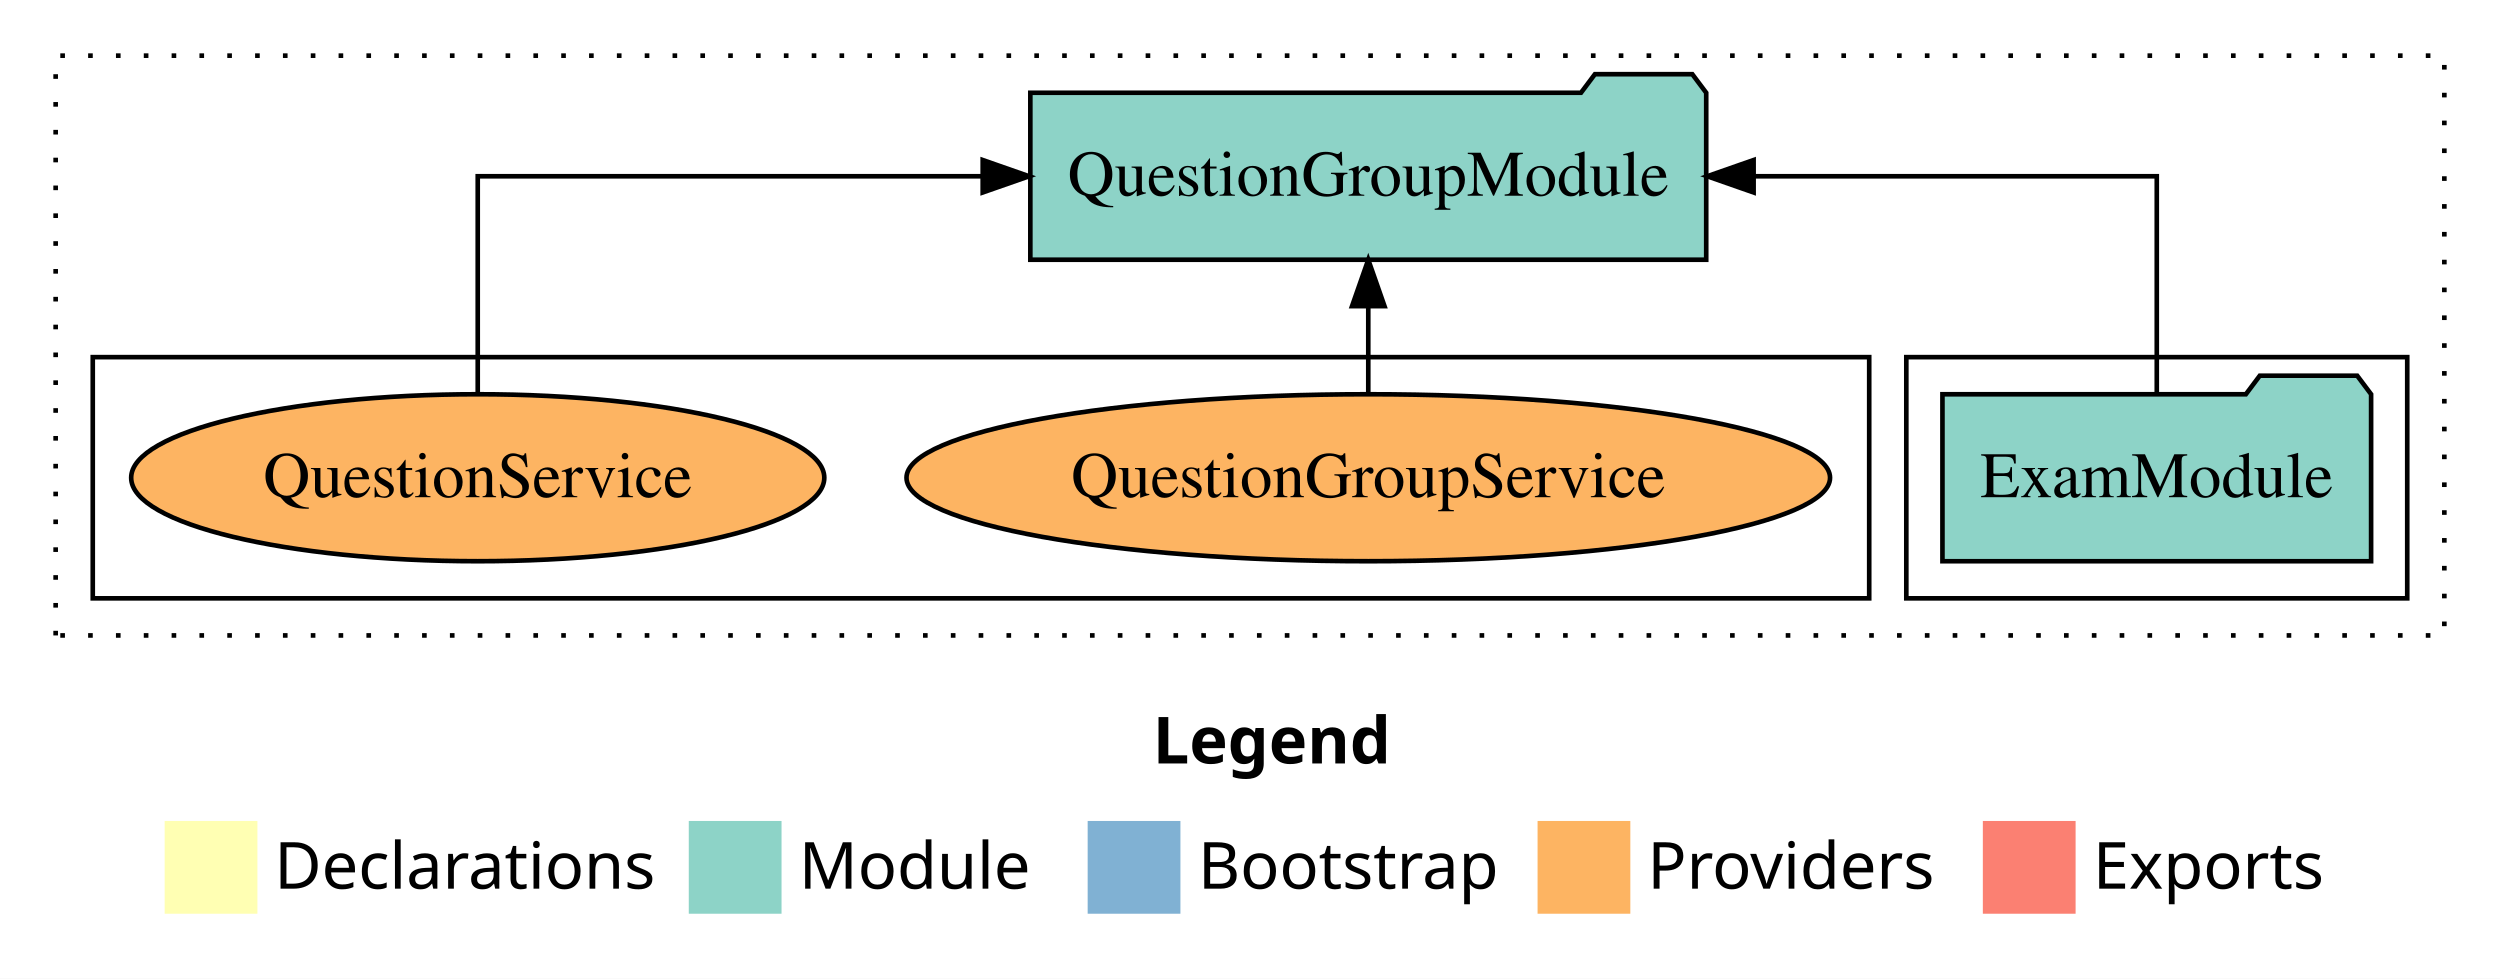
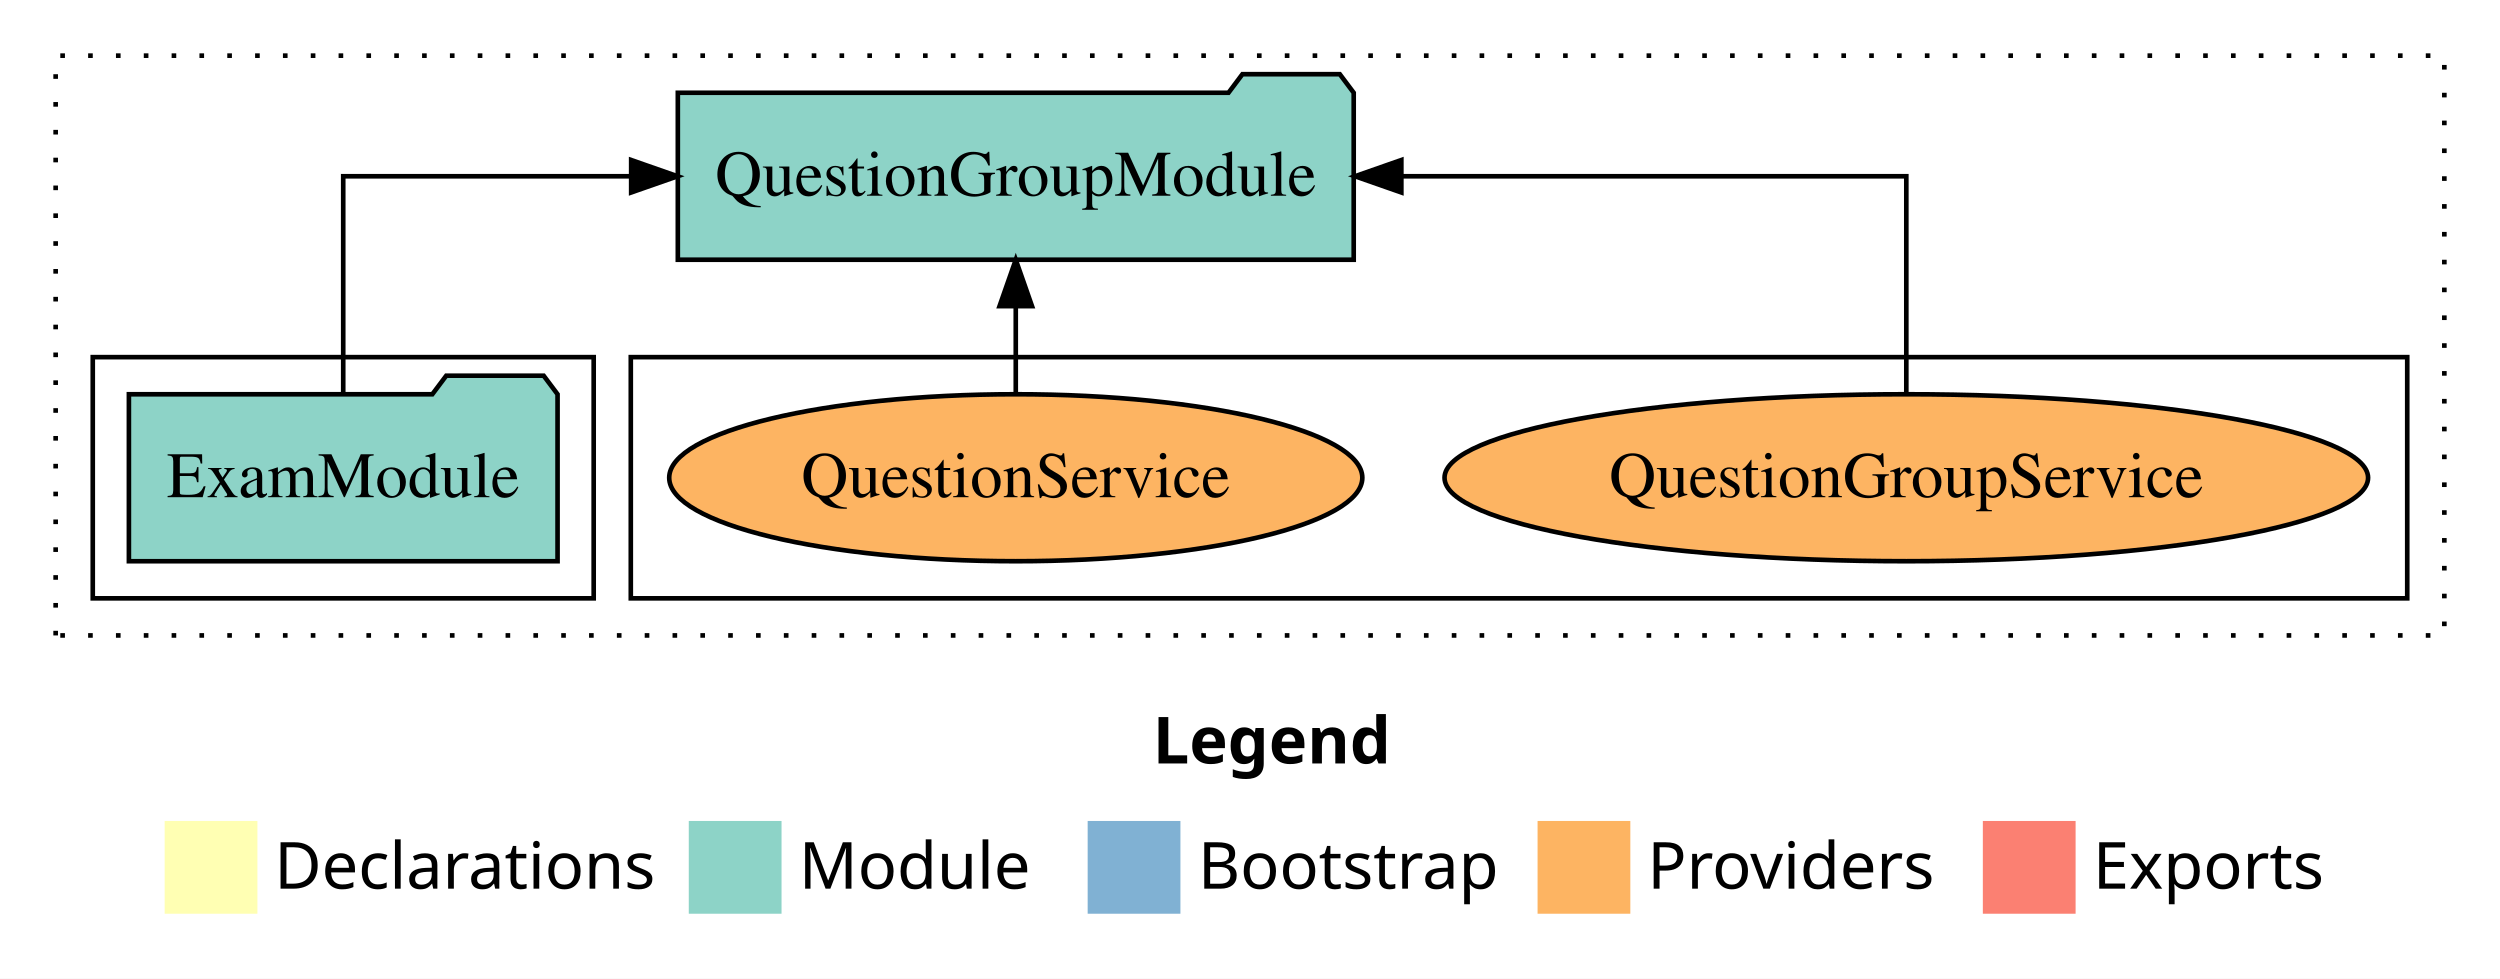
<svg xmlns="http://www.w3.org/2000/svg" width="539pt" height="211pt" viewBox="0.00 0.00 539.00 211.00">
  <g id="graph0" class="graph" transform="scale(1 1) rotate(0) translate(4 207)">
    <polygon fill="white" stroke="transparent" points="-4,4 -4,-207 535,-207 535,4 -4,4" />
    <text text-anchor="start" x="244.51" y="-42.4" font-family="sans-serif" font-weight="bold" font-size="14.00">Legend</text>
    <polygon fill="#ffffb3" stroke="transparent" points="31.5,-10 31.5,-30 51.5,-30 51.5,-10 31.5,-10" />
    <text text-anchor="start" x="55.13" y="-15.4" font-family="sans-serif" font-size="14.00">  Declarations</text>
    <polygon fill="#8dd3c7" stroke="transparent" points="144.5,-10 144.5,-30 164.5,-30 164.5,-10 144.5,-10" />
    <text text-anchor="start" x="168.23" y="-15.4" font-family="sans-serif" font-size="14.00">  Module</text>
    <polygon fill="#80b1d3" stroke="transparent" points="230.5,-10 230.5,-30 250.5,-30 250.5,-10 230.5,-10" />
    <text text-anchor="start" x="254.28" y="-15.4" font-family="sans-serif" font-size="14.00">  Bootstrap</text>
    <polygon fill="#fdb462" stroke="transparent" points="327.5,-10 327.5,-30 347.5,-30 347.5,-10 327.5,-10" />
    <text text-anchor="start" x="351.17" y="-15.4" font-family="sans-serif" font-size="14.00">  Providers</text>
    <polygon fill="#fb8072" stroke="transparent" points="423.5,-10 423.5,-30 443.5,-30 443.5,-10 423.5,-10" />
    <text text-anchor="start" x="447.23" y="-15.4" font-family="sans-serif" font-size="14.00">  Exports</text>
    <g id="clust1" class="cluster">
      <polygon fill="none" stroke="black" stroke-dasharray="1,5" points="8,-70 8,-195 523,-195 523,-70 8,-70" />
    </g>
+     <g id="clust6" class="cluster">
+       <polygon fill="none" stroke="black" points="132,-78 132,-130 515,-130 515,-78 132,-78" />
+     </g>
    <g id="clust3" class="cluster">
-       <polygon fill="none" stroke="black" points="407,-78 407,-130 515,-130 515,-78 407,-78" />
-     </g>
-     <g id="clust6" class="cluster">
-       <polygon fill="none" stroke="black" points="16,-78 16,-130 399,-130 399,-78 16,-78" />
+       <polygon fill="none" stroke="black" points="16,-78 16,-130 124,-130 124,-78 16,-78" />
    </g>
    <g id="node1" class="node">
-       <polygon fill="#8dd3c7" stroke="black" points="507.21,-122 504.21,-126 483.21,-126 480.21,-122 414.79,-122 414.79,-86 507.21,-86 507.21,-122" />
-       <text text-anchor="middle" x="461" y="-99.8" font-family="Times,serif" font-size="14.00">ExamModule</text>
+       <polygon fill="#8dd3c7" stroke="black" points="116.21,-122 113.21,-126 92.21,-126 89.21,-122 23.79,-122 23.79,-86 116.21,-86 116.21,-122" />
+       <text text-anchor="middle" x="70" y="-99.8" font-family="Times,serif" font-size="14.00">ExamModule</text>
    </g>
    <g id="node2" class="node">
-       <polygon fill="#8dd3c7" stroke="black" points="363.86,-187 360.86,-191 339.86,-191 336.86,-187 218.14,-187 218.14,-151 363.86,-151 363.86,-187" />
-       <text text-anchor="middle" x="291" y="-164.8" font-family="Times,serif" font-size="14.00">QuestionGroupModule</text>
+       <polygon fill="#8dd3c7" stroke="black" points="287.86,-187 284.86,-191 263.86,-191 260.86,-187 142.14,-187 142.14,-151 287.86,-151 287.86,-187" />
+       <text text-anchor="middle" x="215" y="-164.8" font-family="Times,serif" font-size="14.00">QuestionGroupModule</text>
    </g>
    <g id="edge1" class="edge">
-       <path fill="none" stroke="black" d="M461,-122.11C461,-141.34 461,-169 461,-169 461,-169 374.08,-169 374.08,-169" />
-       <polygon fill="black" stroke="black" points="374.08,-165.5 364.08,-169 374.08,-172.5 374.08,-165.5" />
+       <path fill="none" stroke="black" d="M70,-122.11C70,-141.34 70,-169 70,-169 70,-169 132.08,-169 132.08,-169" />
+       <polygon fill="black" stroke="black" points="132.08,-172.5 142.08,-169 132.08,-165.5 132.08,-172.5" />
    </g>
    <g id="node3" class="node">
-       <ellipse fill="#fdb462" stroke="black" cx="291" cy="-104" rx="99.56" ry="18" />
-       <text text-anchor="middle" x="291" y="-99.8" font-family="Times,serif" font-size="14.00">QuestionGroupService</text>
+       <ellipse fill="#fdb462" stroke="black" cx="407" cy="-104" rx="99.56" ry="18" />
+       <text text-anchor="middle" x="407" y="-99.8" font-family="Times,serif" font-size="14.00">QuestionGroupService</text>
    </g>
    <g id="edge2" class="edge">
-       <path fill="none" stroke="black" d="M291,-122.11C291,-122.11 291,-140.99 291,-140.99" />
-       <polygon fill="black" stroke="black" points="287.5,-140.99 291,-150.99 294.5,-140.99 287.5,-140.99" />
+       <path fill="none" stroke="black" d="M407,-122.11C407,-141.34 407,-169 407,-169 407,-169 298.13,-169 298.13,-169" />
+       <polygon fill="black" stroke="black" points="298.13,-165.5 288.13,-169 298.13,-172.5 298.13,-165.5" />
    </g>
    <g id="node4" class="node">
-       <ellipse fill="#fdb462" stroke="black" cx="99" cy="-104" rx="74.72" ry="18" />
-       <text text-anchor="middle" x="99" y="-99.8" font-family="Times,serif" font-size="14.00">QuestionService</text>
+       <ellipse fill="#fdb462" stroke="black" cx="215" cy="-104" rx="74.72" ry="18" />
+       <text text-anchor="middle" x="215" y="-99.8" font-family="Times,serif" font-size="14.00">QuestionService</text>
    </g>
    <g id="edge3" class="edge">
-       <path fill="none" stroke="black" d="M99,-122.11C99,-141.34 99,-169 99,-169 99,-169 207.87,-169 207.87,-169" />
-       <polygon fill="black" stroke="black" points="207.87,-172.5 217.87,-169 207.87,-165.5 207.87,-172.5" />
+       <path fill="none" stroke="black" d="M215,-122.11C215,-122.11 215,-140.99 215,-140.99" />
+       <polygon fill="black" stroke="black" points="211.5,-140.99 215,-150.99 218.5,-140.99 211.5,-140.99" />
    </g>
  </g>
</svg>
